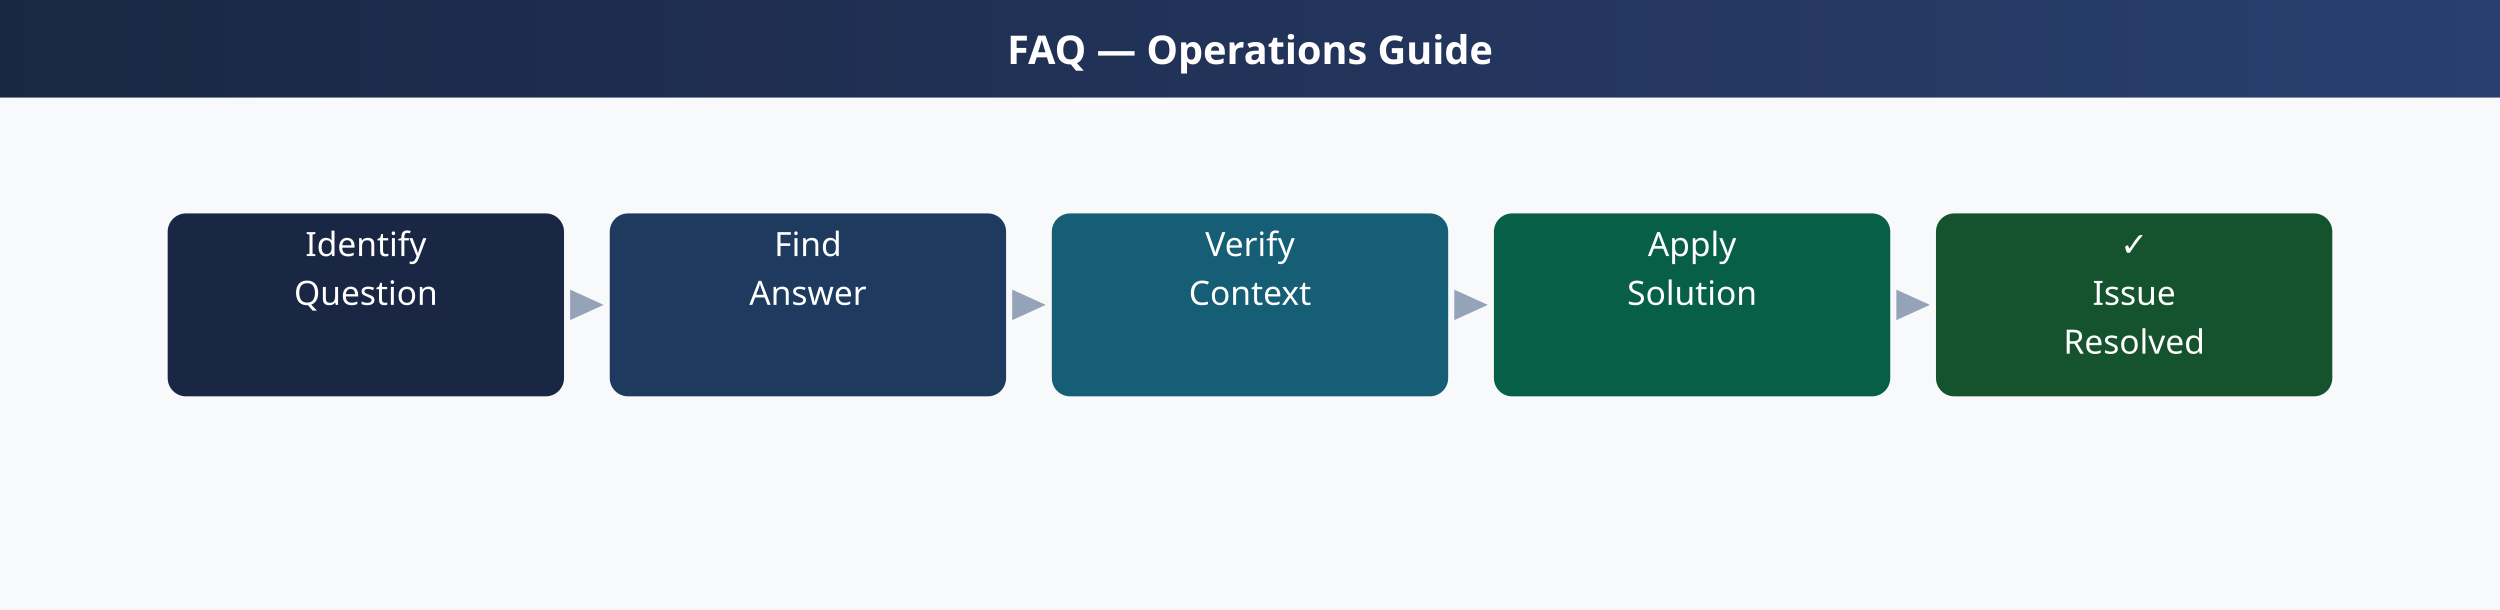
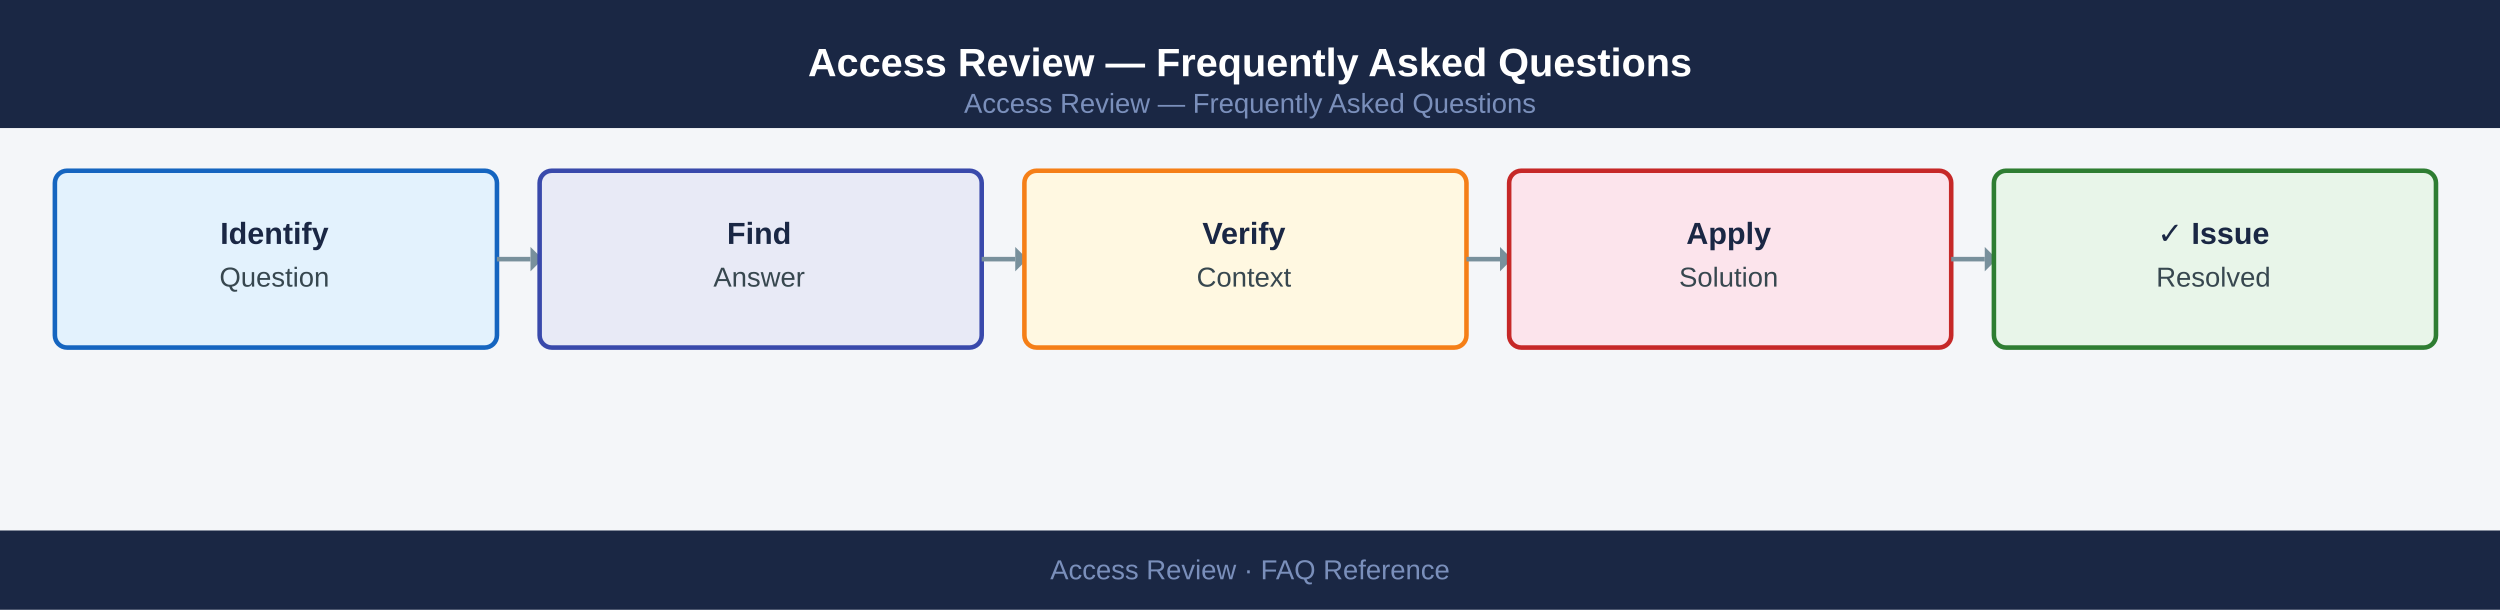
- <svg xmlns="http://www.w3.org/2000/svg" width="820" height="200">
-   <defs>
-     <linearGradient id="hdr" x1="0" y1="0" x2="1" y2="0">
-       <stop offset="0%" style="stop-color:#1a2744" />
-       <stop offset="100%" style="stop-color:#2a3f6f" />
-     </linearGradient>
-   </defs>
-   <rect width="820" height="200" fill="#f8f9fa" />
-   <rect width="820" height="32" fill="url(#hdr)" />
-   <text x="410" y="21" fill="white" font-family="sans-serif" font-size="13" font-weight="bold" text-anchor="middle">FAQ — Operations Guide</text>
-   <rect x="55" y="70" width="130" height="60" rx="6" fill="#1a2744" />
-   <text x="120" y="84" fill="white" font-family="sans-serif" font-size="11" text-anchor="middle">Identify</text>
-   <text x="120" y="100" fill="white" font-family="sans-serif" font-size="11" text-anchor="middle">Question</text>
-   <polygon points="187,95 198,100 187,105" fill="#94a3b8" />
-   <rect x="200" y="70" width="130" height="60" rx="6" fill="#1e3a5f" />
-   <text x="265" y="84" fill="white" font-family="sans-serif" font-size="11" text-anchor="middle">Find</text>
-   <text x="265" y="100" fill="white" font-family="sans-serif" font-size="11" text-anchor="middle">Answer</text>
-   <polygon points="332,95 343,100 332,105" fill="#94a3b8" />
-   <rect x="345" y="70" width="130" height="60" rx="6" fill="#155e75" />
-   <text x="410" y="84" fill="white" font-family="sans-serif" font-size="11" text-anchor="middle">Verify</text>
-   <text x="410" y="100" fill="white" font-family="sans-serif" font-size="11" text-anchor="middle">Context</text>
-   <polygon points="477,95 488,100 477,105" fill="#94a3b8" />
-   <rect x="490" y="70" width="130" height="60" rx="6" fill="#065f46" />
-   <text x="555" y="84" fill="white" font-family="sans-serif" font-size="11" text-anchor="middle">Apply</text>
-   <text x="555" y="100" fill="white" font-family="sans-serif" font-size="11" text-anchor="middle">Solution</text>
-   <polygon points="622,95 633,100 622,105" fill="#94a3b8" />
-   <rect x="635" y="70" width="130" height="60" rx="6" fill="#14532d" />
-   <text x="700" y="84" fill="white" font-family="sans-serif" font-size="11" text-anchor="middle">✓</text>
-   <text x="700" y="100" fill="white" font-family="sans-serif" font-size="11" text-anchor="middle">Issue</text>
-   <text x="700" y="116" fill="white" font-family="sans-serif" font-size="11" text-anchor="middle">Resolved</text>
+ <svg xmlns="http://www.w3.org/2000/svg" width="820" height="200" font-family="'Segoe UI',Arial,sans-serif">
+   <rect width="820" height="200" fill="#f4f6f9" />
+   <rect x="0" y="0" width="820" height="42" fill="#1a2744" />
+   <text x="410" y="25" text-anchor="middle" fill="white" font-size="13" font-weight="700">Access Review — Frequently Asked Questions</text>
+   <text x="410" y="37" text-anchor="middle" fill="#7a8fbb" font-size="9">Access Review — Frequently Asked Questions</text>
+   <rect x="18" y="56" width="145" height="58" fill="#e3f2fd" rx="4" stroke="#1565c0" stroke-width="1.5" />
+   <text x="90" y="80" text-anchor="middle" fill="#1a2744" font-size="10" font-weight="700">Identify</text>
+   <text x="90" y="94" text-anchor="middle" fill="#37474f" font-size="9">Question</text>
+   <line x1="163" y1="85" x2="174" y2="85" stroke="#78909c" stroke-width="1.5" />
+   <polygon points="174,81 178,85 174,89" fill="#78909c" />
+   <rect x="177" y="56" width="145" height="58" fill="#e8eaf6" rx="4" stroke="#3949ab" stroke-width="1.5" />
+   <text x="249" y="80" text-anchor="middle" fill="#1a2744" font-size="10" font-weight="700">Find</text>
+   <text x="249" y="94" text-anchor="middle" fill="#37474f" font-size="9">Answer</text>
+   <line x1="322" y1="85" x2="333" y2="85" stroke="#78909c" stroke-width="1.5" />
+   <polygon points="333,81 337,85 333,89" fill="#78909c" />
+   <rect x="336" y="56" width="145" height="58" fill="#fff8e1" rx="4" stroke="#f57f17" stroke-width="1.5" />
+   <text x="408" y="80" text-anchor="middle" fill="#1a2744" font-size="10" font-weight="700">Verify</text>
+   <text x="408" y="94" text-anchor="middle" fill="#37474f" font-size="9">Context</text>
+   <line x1="481" y1="85" x2="492" y2="85" stroke="#78909c" stroke-width="1.5" />
+   <polygon points="492,81 496,85 492,89" fill="#78909c" />
+   <rect x="495" y="56" width="145" height="58" fill="#fce4ec" rx="4" stroke="#c62828" stroke-width="1.5" />
+   <text x="567" y="80" text-anchor="middle" fill="#1a2744" font-size="10" font-weight="700">Apply</text>
+   <text x="567" y="94" text-anchor="middle" fill="#37474f" font-size="9">Solution</text>
+   <line x1="640" y1="85" x2="651" y2="85" stroke="#78909c" stroke-width="1.5" />
+   <polygon points="651,81 655,85 651,89" fill="#78909c" />
+   <rect x="654" y="56" width="145" height="58" fill="#e8f5e9" rx="4" stroke="#2e7d32" stroke-width="1.5" />
+   <text x="726" y="80" text-anchor="middle" fill="#1a2744" font-size="10" font-weight="700">✓ Issue</text>
+   <text x="726" y="94" text-anchor="middle" fill="#37474f" font-size="9">Resolved</text>
+   <rect x="0" y="174" width="820" height="26" fill="#1a2744" />
+   <text x="410" y="190" text-anchor="middle" fill="#7a8fbb" font-size="9">Access Review · FAQ Reference</text>
</svg>
